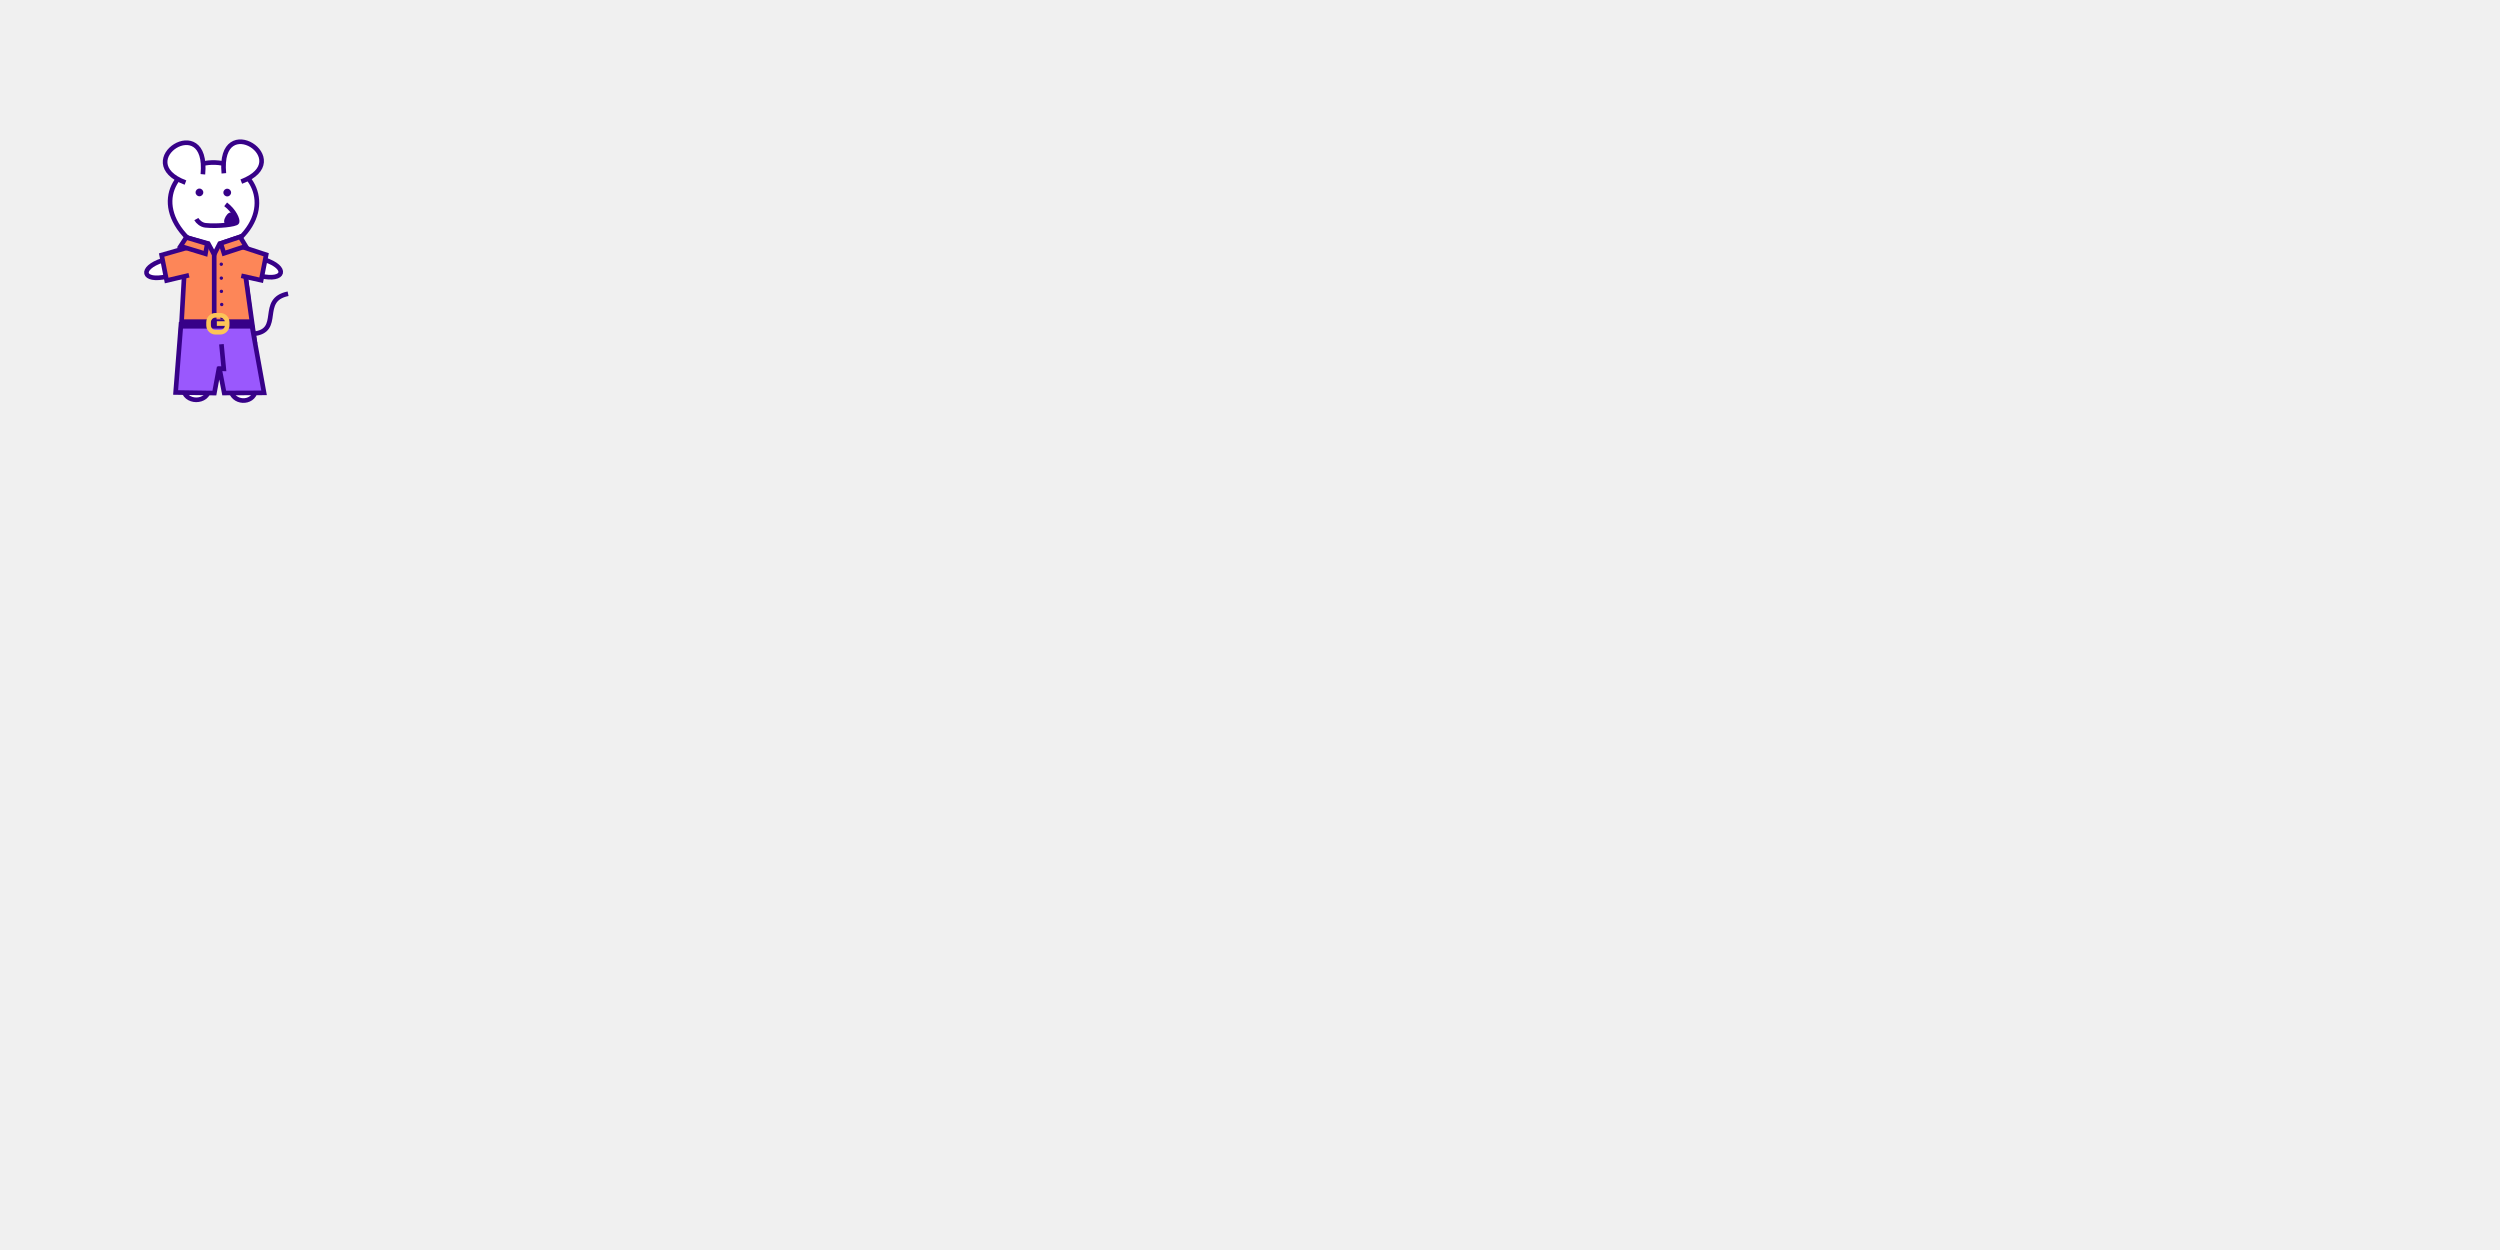
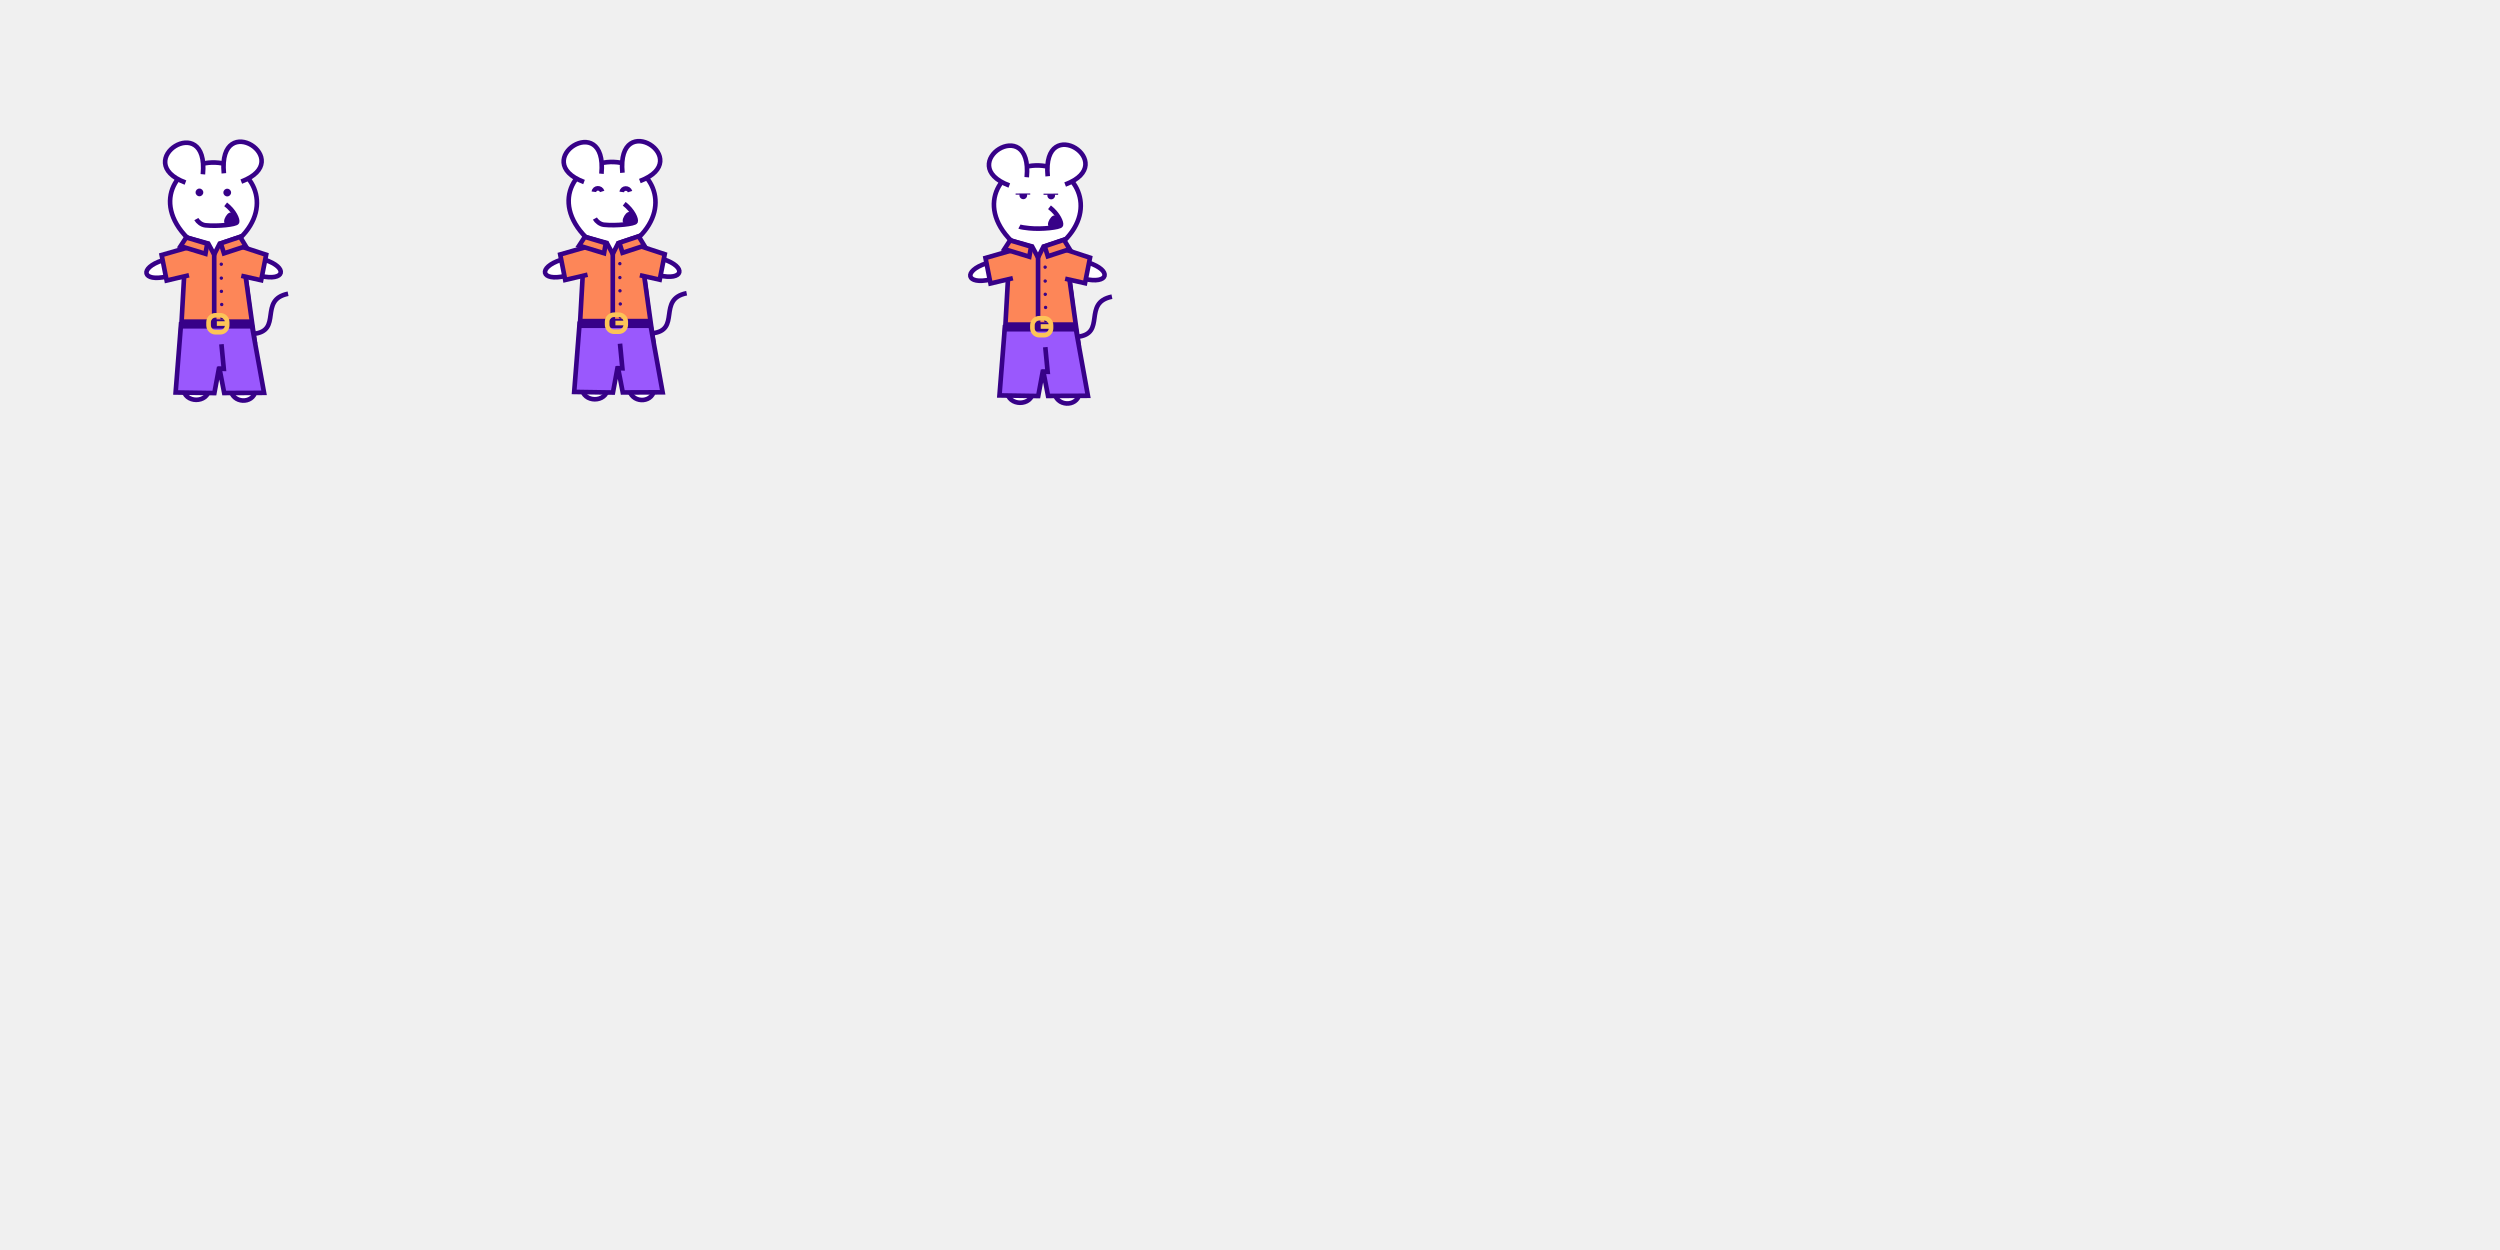
<svg xmlns="http://www.w3.org/2000/svg" xmlns:xlink="http://www.w3.org/1999/xlink" width="6480" height="3240" viewBox="0 0 540 270" version="1.1" id="svg1">
  <defs id="defs1">
    <linearGradient id="swatch44">
      <stop style="stop-color:#ff80f1;stop-opacity:1;" offset="0" id="stop44" />
    </linearGradient>
    <linearGradient id="swatch43">
      <stop style="stop-color:#ff80f1;stop-opacity:1;" offset="0" id="stop43" />
    </linearGradient>
    <pattern xlink:href="#pattern12" preserveAspectRatio="xMidYMid" id="pattern15" patternTransform="translate(-4.2089842e-6,-2.1347655e-5)" />
    <pattern xlink:href="#pattern11" preserveAspectRatio="xMidYMid" id="pattern13" patternTransform="translate(-4.2089842e-6,-1.1347656e-5)" />
    <pattern patternUnits="userSpaceOnUse" width="145.163" height="23.961" patternTransform="translate(194.6471,528.9346)" preserveAspectRatio="xMidYMid" id="pattern11">
      <rect style="fill:#ffffff;stroke:#6002ee;stroke-width:12;stroke-dasharray:none" id="rect11-6" width="133.163" height="11.961" x="6" y="6" rx="18" />
    </pattern>
    <pattern patternUnits="userSpaceOnUse" width="145.163" height="23.961" patternTransform="translate(194.6471,528.9346)" preserveAspectRatio="xMidYMid" id="pattern12">
      <rect style="fill:url(#pattern13);stroke:none" width="145.163" height="23.961" x="0" y="0" id="rect12" />
    </pattern>
    <pattern patternUnits="userSpaceOnUse" width="145.163" height="23.961" patternTransform="translate(194.6471,528.9346)" preserveAspectRatio="xMidYMid" id="pattern14">
      <rect style="fill:url(#pattern15);stroke:none" width="145.163" height="23.961" x="0" y="0" id="rect13" />
    </pattern>
  </defs>
  <g id="layer1">
    <path style="fill:#ffffff;fill-opacity:1;fill-rule:nonzero;stroke:#370188;stroke-width:1;stroke-dasharray:none;stroke-opacity:1" d="m 57.185,56.105 c 5.101,1.677 4.371,4.719 -0.921,3.495" id="path61-9-5" />
    <path style="fill:#ffffff;fill-opacity:1;fill-rule:nonzero;stroke:#370188;stroke-width:1;stroke-dasharray:none;stroke-opacity:1" d="m 35.094,56.237 c -5.101,1.677 -4.371,4.719 0.921,3.495" id="path61-93" />
    <path style="fill:#ffffff;fill-opacity:1;fill-rule:nonzero;stroke:#370188;stroke-width:1;stroke-dasharray:none;stroke-opacity:1" d="m 40.558,51.464 c -8.042,-8 -2.097,-16.656 5.934,-16.355 7.911,0.297 12.715,9.19 5.357,16.332 1.214,7.864 3.175,22.212 3.348,32.968 -0.514,2.943 -5.09,2.828 -5.429,-0.452 -0.339,-3.28 -4.413,-3.761 -4.592,-0.053 -0.159,3.295 -5.452,3.28 -5.588,-0.06 -0.799,-5.496 0.335,-24.406 0.969,-32.381 z" id="path49-6" />
    <path style="fill:#fd8658;fill-opacity:1;fill-rule:nonzero;stroke:#370188;stroke-width:1;stroke-dasharray:none;stroke-opacity:1" d="m 51.859,51.166 3.148,22.527 -16.021,-0.06 1.256,-22.358 4.741,1.326 1.276,2.374 1.169,-2.303 z" id="path56-7" />
    <path style="fill:#fd8658;fill-opacity:1;fill-rule:nonzero;stroke:#370188;stroke-width:1;stroke-dasharray:none;stroke-opacity:1" d="m 41.329,53.242 -6.417,1.842 1.082,5.508 4.828,-1.139" id="path57-2" />
    <path style="fill:#fd8658;fill-opacity:1;fill-rule:nonzero;stroke:#370188;stroke-width:1;stroke-dasharray:none;stroke-opacity:1" d="m 51.343,53.006 6.149,2.021 -1.082,5.508 -4.288,-0.966" id="path57-4-4" />
    <path style="fill:#fd8658;fill-opacity:1;fill-rule:nonzero;stroke:#370188;stroke-width:1;stroke-dasharray:none;stroke-opacity:1" d="m 40.23,51.283 -1.233,1.891 5.384,1.644 0.381,-2.179 z" id="path58-4" />
    <path style="fill:#fd8658;fill-opacity:1;fill-rule:nonzero;stroke:#370188;stroke-width:1;stroke-dasharray:none;stroke-opacity:1" d="m 47.698,52.557 4.163,-1.397 1.233,2.027 -4.72,1.537 z" id="path59-0" />
    <path style="fill:#ffffff;fill-opacity:1;fill-rule:nonzero;stroke:#370188;stroke-width:1;stroke-dasharray:none;stroke-opacity:1" d="m 46.268,54.509 1e-5,18.845" id="path60-3" />
    <circle style="fill:#370188;fill-opacity:1;stroke:#370188;stroke-width:0.251;stroke-opacity:1" id="path3-3-6-6-7-1" r="0.238" cy="68.606" cx="47.917" />
    <circle style="fill:#370188;fill-opacity:1;stroke:#370188;stroke-width:0.251;stroke-opacity:1" id="path3-3-6-6-7-0-4" r="0.238" cy="62.934" cx="47.825" />
    <circle style="fill:#370188;fill-opacity:1;stroke:#370188;stroke-width:0.251;stroke-opacity:1" id="path3-3-6-60-5-3-8" r="0.238" cy="65.772" cx="47.892" />
    <circle style="fill:#370188;fill-opacity:1;stroke:#370188;stroke-width:0.251;stroke-opacity:1" id="path3-3-6-6-7-0-0-8" r="0.238" cy="57.069" cx="47.796" />
    <circle style="fill:#370188;fill-opacity:1;stroke:#370188;stroke-width:0.251;stroke-opacity:1" id="path3-3-6-60-5-3-6-7" r="0.238" cy="60.075" cx="47.807" />
    <circle style="fill:#370188;fill-opacity:1;stroke:none;stroke-width:3.975;stroke-dasharray:none;stroke-opacity:1" id="path9-5-7-5" cx="43.078" cy="41.562" r="0.833" />
    <circle style="fill:#370188;fill-opacity:1;stroke:none;stroke-width:3.975;stroke-dasharray:none;stroke-opacity:1" id="path9-5-7-6-7" cx="49.082" cy="41.593" r="0.833" />
    <path style="fill:#ffffff;fill-opacity:1;stroke:#370188;stroke-width:1;stroke-dasharray:none;stroke-opacity:1" d="m 48.74,44.136 c 1.911,1.47 2.653,3.356 2.461,3.864 -0.186,0.493 -4.154,0.945 -6.832,0.665 -0.857,-0.09 -1.644,-0.763 -1.961,-1.339" id="path7-6" />
    <path style="fill:#370188;fill-opacity:1;stroke:#370188;stroke-width:1.026;stroke-dasharray:none;stroke-opacity:1" d="m 49.755,46.417 c -0.307,0.099 -0.879,0.963 -0.831,1.455 0.047,0.492 1.014,-0.061 1.014,-0.061 l 0.661,-0.18 -0.245,-0.733 c 0,0 -0.292,-0.58 -0.599,-0.481 z" id="path8-8" />
    <path style="fill:#ffffff;fill-opacity:1;fill-rule:nonzero;stroke:#370188;stroke-width:1;stroke-dasharray:none;stroke-opacity:1" d="m 40.059,39.435 c -12.232,-4.611 5.081,-15.808 3.764,-1.788" id="path67" />
    <path style="fill:#ffffff;fill-opacity:1;fill-rule:nonzero;stroke:#370188;stroke-width:1;stroke-dasharray:none;stroke-opacity:1" d="m 52.117,39.225 c 12.232,-4.611 -5.081,-15.808 -3.764,-1.788" id="path67-5" />
    <path style="fill:#9a58fd;fill-opacity:1;fill-rule:nonzero;stroke:#370188;stroke-width:1;stroke-dasharray:none;stroke-opacity:1" d="m 37.933,84.775 8.373,0.13 1.039,-5.629 1.08,5.61 8.614,-0.032 -2.663,-14.724 -15.282,-0.093 z" id="path55-9" />
    <path style="fill:#ffffff;fill-opacity:1;fill-rule:nonzero;stroke:#370188;stroke-width:2;stroke-dasharray:none;stroke-opacity:1" d="m 39.069,69.978 15.448,-10e-7" id="path69" />
    <rect style="fill:none;fill-opacity:1;fill-rule:nonzero;stroke:#fdc458;stroke-width:1;stroke-dasharray:none;stroke-opacity:1" id="rect68" width="4.018" height="3.661" x="45.052" y="68.103" rx="1.5" />
    <path style="fill:none;fill-opacity:1;fill-rule:nonzero;stroke:#fdc458;stroke-width:1;stroke-dasharray:none;stroke-opacity:1" d="m 46.838,69.889 h 2.054" id="path70" />
    <path style="fill:none;fill-opacity:1;fill-rule:nonzero;stroke:#370188;stroke-width:1;stroke-dasharray:none;stroke-opacity:1" d="m 47.021,79.637 1.319,0.035 -0.509,-5.318" id="path71" />
    <path style="fill:none;fill-opacity:1;fill-rule:nonzero;stroke:#370188;stroke-width:1;stroke-dasharray:none;stroke-opacity:1" d="m 54.723,72.114 c 6.407,-0.614 1.028,-7.368 7.502,-8.665" id="path72" />
+     <path style="fill:#ffffff;fill-opacity:1;fill-rule:nonzero;stroke:#370188;stroke-width:1;stroke-dasharray:none;stroke-opacity:1" d="m 235.137,56.739 c 5.101,1.677 4.371,4.719 -0.921,3.495" id="path61-9-5-3" />
+     <path style="fill:#ffffff;fill-opacity:1;fill-rule:nonzero;stroke:#370188;stroke-width:1;stroke-dasharray:none;stroke-opacity:1" d="m 213.046,56.871 c -5.101,1.677 -4.371,4.719 0.921,3.495" id="path61-93-0" />
+     <path style="fill:#ffffff;fill-opacity:1;fill-rule:nonzero;stroke:#370188;stroke-width:1;stroke-dasharray:none;stroke-opacity:1" d="m 218.51,52.098 c -8.042,-8 -2.097,-16.656 5.934,-16.355 7.911,0.297 12.715,9.19 5.357,16.332 1.214,7.864 3.175,22.212 3.348,32.968 -0.514,2.943 -5.09,2.828 -5.429,-0.452 -0.339,-3.28 -4.413,-3.761 -4.592,-0.053 -0.159,3.295 -5.452,3.28 -5.588,-0.06 -0.799,-5.496 0.335,-24.406 0.969,-32.381 z" id="path49-6-2" />
+     <path style="fill:#fd8658;fill-opacity:1;fill-rule:nonzero;stroke:#370188;stroke-width:1;stroke-dasharray:none;stroke-opacity:1" d="m 229.812,51.801 3.148,22.527 -16.021,-0.06 1.256,-22.358 4.741,1.326 1.276,2.374 1.169,-2.303 z" id="path56-7-1" />
+     <path style="fill:#fd8658;fill-opacity:1;fill-rule:nonzero;stroke:#370188;stroke-width:1;stroke-dasharray:none;stroke-opacity:1" d="m 219.282,53.877 -6.417,1.842 1.082,5.508 4.828,-1.139" id="path57-2-6" />
+     <path style="fill:#fd8658;fill-opacity:1;fill-rule:nonzero;stroke:#370188;stroke-width:1;stroke-dasharray:none;stroke-opacity:1" d="m 229.296,53.64 6.149,2.021 -1.082,5.508 -4.288,-0.966" id="path57-4-4-7" />
+     <path style="fill:#fd8658;fill-opacity:1;fill-rule:nonzero;stroke:#370188;stroke-width:1;stroke-dasharray:none;stroke-opacity:1" d="m 218.182,51.917 -1.233,1.891 5.384,1.644 0.381,-2.179 z" id="path58-4-6" />
+     <path style="fill:#fd8658;fill-opacity:1;fill-rule:nonzero;stroke:#370188;stroke-width:1;stroke-dasharray:none;stroke-opacity:1" d="m 225.65,53.191 4.163,-1.397 1.233,2.027 -4.72,1.537 z" id="path59-0-9" />
+     <path style="fill:#ffffff;fill-opacity:1;fill-rule:nonzero;stroke:#370188;stroke-width:1;stroke-dasharray:none;stroke-opacity:1" d="m 224.22,55.143 1e-5,18.845" id="path60-3-6" />
+     <circle style="fill:#370188;fill-opacity:1;stroke:#370188;stroke-width:0.251;stroke-opacity:1" id="path3-3-6-6-7-1-8" r="0.238" cy="69.24" cx="225.869" />
+     <circle style="fill:#370188;fill-opacity:1;stroke:#370188;stroke-width:0.251;stroke-opacity:1" id="path3-3-6-6-7-0-4-7" r="0.238" cy="63.568" cx="225.777" />
+     <circle style="fill:#370188;fill-opacity:1;stroke:#370188;stroke-width:0.251;stroke-opacity:1" id="path3-3-6-60-5-3-8-1" r="0.238" cy="66.406" cx="225.844" />
+     <circle style="fill:#370188;fill-opacity:1;stroke:#370188;stroke-width:0.251;stroke-opacity:1" id="path3-3-6-6-7-0-0-8-0" r="0.238" cy="57.704" cx="225.748" />
+     <circle style="fill:#370188;fill-opacity:1;stroke:#370188;stroke-width:0.251;stroke-opacity:1" id="path3-3-6-60-5-3-6-7-2" r="0.238" cy="60.709" cx="225.76" />
+     <path style="fill:#370188;fill-opacity:1;stroke:none;stroke-width:3.975;stroke-dasharray:none;stroke-opacity:1" id="path9-5-7-5-7" d="m 221.814,41.911 a 0.833,0.833 0 0 1 -0.285,0.953 0.833,0.833 0 0 1 -0.995,0 0.833,0.833 0 0 1 -0.285,-0.953 z" />
+     <path style="fill:#ffffff;fill-opacity:1;stroke:#370188;stroke-width:1;stroke-dasharray:none;stroke-opacity:1" d="m 226.692,44.771 c 1.911,1.47 2.653,3.356 2.461,3.864 -0.186,0.493 -4.154,0.945 -6.832,0.665 -0.857,-0.09 -1.858,-0.223 -2.122,-0.365" id="path7-6-33" />
+     <path style="fill:#370188;fill-opacity:1;stroke:#370188;stroke-width:1.026;stroke-dasharray:none;stroke-opacity:1" d="m 227.707,47.051 c -0.307,0.099 -0.879,0.963 -0.831,1.455 0.047,0.492 1.014,-0.061 1.014,-0.061 l 0.661,-0.18 -0.245,-0.733 c 0,0 -0.292,-0.58 -0.599,-0.481 z" id="path8-8-2" />
+     <path style="fill:#ffffff;fill-opacity:1;fill-rule:nonzero;stroke:#370188;stroke-width:1;stroke-dasharray:none;stroke-opacity:1" d="m 218.011,40.069 c -12.232,-4.611 5.081,-15.808 3.764,-1.788" id="path67-56" />
+     <path style="fill:#ffffff;fill-opacity:1;fill-rule:nonzero;stroke:#370188;stroke-width:1;stroke-dasharray:none;stroke-opacity:1" d="M 230.069,39.86 C 242.301,35.249 224.988,24.052 226.305,38.072" id="path67-5-1" />
+     <path style="fill:#9a58fd;fill-opacity:1;fill-rule:nonzero;stroke:#370188;stroke-width:1;stroke-dasharray:none;stroke-opacity:1" d="m 215.885,85.41 8.373,0.13 1.039,-5.629 1.08,5.61 8.614,-0.032 -2.663,-14.724 -15.282,-0.093 z" id="path55-9-7" />
+     <path style="fill:#ffffff;fill-opacity:1;fill-rule:nonzero;stroke:#370188;stroke-width:2;stroke-dasharray:none;stroke-opacity:1" d="m 217.022,70.612 15.448,-10e-7" id="path69-4" />
+     <rect style="fill:none;fill-opacity:1;fill-rule:nonzero;stroke:#fdc458;stroke-width:1;stroke-dasharray:none;stroke-opacity:1" id="rect68-1" width="4.018" height="3.661" x="223.004" y="68.737" rx="1.5" />
+     <path style="fill:none;fill-opacity:1;fill-rule:nonzero;stroke:#fdc458;stroke-width:1;stroke-dasharray:none;stroke-opacity:1" d="m 224.79,70.523 h 2.054" id="path70-1" />
+     <path style="fill:none;fill-opacity:1;fill-rule:nonzero;stroke:#370188;stroke-width:1;stroke-dasharray:none;stroke-opacity:1" d="m 224.974,80.271 1.319,0.035 -0.509,-5.318" id="path71-72" />
+     <path style="fill:none;fill-opacity:1;fill-rule:nonzero;stroke:#370188;stroke-width:1;stroke-dasharray:none;stroke-opacity:1" d="m 232.675,72.748 c 6.407,-0.614 1.028,-7.368 7.502,-8.665" id="path72-1" />
+     <path style="fill:#ffffff;fill-opacity:1;fill-rule:nonzero;stroke:#370188;stroke-width:1;stroke-dasharray:none;stroke-opacity:1" d="m 143.276,55.987 c 5.101,1.677 4.371,4.719 -0.921,3.495" id="path61-9-5-0" />
+     <path style="fill:#ffffff;fill-opacity:1;fill-rule:nonzero;stroke:#370188;stroke-width:1;stroke-dasharray:none;stroke-opacity:1" d="m 121.184,56.119 c -5.101,1.677 -4.371,4.719 0.921,3.495" id="path61-93-8" />
+     <path style="fill:#ffffff;fill-opacity:1;fill-rule:nonzero;stroke:#370188;stroke-width:1;stroke-dasharray:none;stroke-opacity:1" d="m 126.649,51.346 c -8.042,-8 -2.097,-16.656 5.934,-16.355 7.911,0.297 12.715,9.19 5.357,16.332 1.214,7.864 3.175,22.212 3.348,32.968 -0.514,2.943 -5.09,2.828 -5.429,-0.452 -0.339,-3.28 -4.413,-3.761 -4.592,-0.053 -0.159,3.295 -5.452,3.28 -5.588,-0.06 -0.799,-5.496 0.335,-24.406 0.969,-32.381 z" id="path49-6-5" />
+     <path style="fill:#fd8658;fill-opacity:1;fill-rule:nonzero;stroke:#370188;stroke-width:1;stroke-dasharray:none;stroke-opacity:1" d="m 137.95,51.048 3.148,22.527 -16.021,-0.06 1.256,-22.358 4.741,1.326 1.276,2.374 1.169,-2.303 z" id="path56-7-2" />
+     <path style="fill:#fd8658;fill-opacity:1;fill-rule:nonzero;stroke:#370188;stroke-width:1;stroke-dasharray:none;stroke-opacity:1" d="m 127.42,53.124 -6.417,1.842 1.082,5.508 4.828,-1.139" id="path57-2-3" />
+     <path style="fill:#fd8658;fill-opacity:1;fill-rule:nonzero;stroke:#370188;stroke-width:1;stroke-dasharray:none;stroke-opacity:1" d="m 137.434,52.888 6.149,2.021 -1.082,5.508 -4.288,-0.966" id="path57-4-4-0" />
+     <path style="fill:#fd8658;fill-opacity:1;fill-rule:nonzero;stroke:#370188;stroke-width:1;stroke-dasharray:none;stroke-opacity:1" d="m 126.321,51.165 -1.233,1.891 5.384,1.644 0.381,-2.179 z" id="path58-4-2" />
+     <path style="fill:#fd8658;fill-opacity:1;fill-rule:nonzero;stroke:#370188;stroke-width:1;stroke-dasharray:none;stroke-opacity:1" d="m 133.788,52.439 4.163,-1.397 1.233,2.027 -4.72,1.537 z" id="path59-0-6" />
+     <path style="fill:#ffffff;fill-opacity:1;fill-rule:nonzero;stroke:#370188;stroke-width:1;stroke-dasharray:none;stroke-opacity:1" d="m 132.359,54.391 1e-5,18.845" id="path60-3-4" />
+     <circle style="fill:#370188;fill-opacity:1;stroke:#370188;stroke-width:0.251;stroke-opacity:1" id="path3-3-6-6-7-1-6" r="0.238" cy="68.488" cx="134.008" />
+     <circle style="fill:#370188;fill-opacity:1;stroke:#370188;stroke-width:0.251;stroke-opacity:1" id="path3-3-6-6-7-0-4-4" r="0.238" cy="62.816" cx="133.916" />
+     <circle style="fill:#370188;fill-opacity:1;stroke:#370188;stroke-width:0.251;stroke-opacity:1" id="path3-3-6-60-5-3-8-4" r="0.238" cy="65.654" cx="133.983" />
+     <circle style="fill:#370188;fill-opacity:1;stroke:#370188;stroke-width:0.251;stroke-opacity:1" id="path3-3-6-6-7-0-0-8-7" r="0.238" cy="56.951" cx="133.887" />
+     <circle style="fill:#370188;fill-opacity:1;stroke:#370188;stroke-width:0.251;stroke-opacity:1" id="path3-3-6-60-5-3-6-7-3" r="0.238" cy="59.957" cx="133.898" />
+     <path style="fill:#ffffff;fill-opacity:1;stroke:#370188;stroke-width:1;stroke-dasharray:none;stroke-opacity:1" d="m 134.831,44.018 c 1.911,1.47 2.653,3.356 2.461,3.864 -0.186,0.493 -4.154,0.945 -6.832,0.665 -0.857,-0.09 -1.644,-0.763 -1.961,-1.339" id="path7-6-3" />
+     <path style="fill:#370188;fill-opacity:1;stroke:#370188;stroke-width:1.026;stroke-dasharray:none;stroke-opacity:1" d="m 135.846,46.299 c -0.307,0.099 -0.879,0.963 -0.831,1.455 0.047,0.492 1.014,-0.061 1.014,-0.061 l 0.661,-0.18 -0.245,-0.733 c 0,0 -0.292,-0.58 -0.599,-0.481 z" id="path8-8-8" />
+     <path style="fill:#ffffff;fill-opacity:1;fill-rule:nonzero;stroke:#370188;stroke-width:1;stroke-dasharray:none;stroke-opacity:1" d="m 126.15,39.317 c -12.232,-4.611 5.081,-15.808 3.764,-1.788" id="path67-0" />
+     <path style="fill:#ffffff;fill-opacity:1;fill-rule:nonzero;stroke:#370188;stroke-width:1;stroke-dasharray:none;stroke-opacity:1" d="M 138.208,39.107 C 150.44,34.497 133.127,23.3 134.444,37.319" id="path67-5-6" />
+     <path style="fill:#9a58fd;fill-opacity:1;fill-rule:nonzero;stroke:#370188;stroke-width:1;stroke-dasharray:none;stroke-opacity:1" d="m 124.024,84.657 8.373,0.13 1.039,-5.629 1.08,5.61 8.614,-0.032 -2.663,-14.724 -15.282,-0.093 z" id="path55-9-6" />
+     <path style="fill:#ffffff;fill-opacity:1;fill-rule:nonzero;stroke:#370188;stroke-width:2;stroke-dasharray:none;stroke-opacity:1" d="m 125.16,69.86 15.448,-10e-7" id="path69-3" />
+     <rect style="fill:none;fill-opacity:1;fill-rule:nonzero;stroke:#fdc458;stroke-width:1;stroke-dasharray:none;stroke-opacity:1" id="rect68-0" width="4.018" height="3.661" x="131.143" y="67.985" rx="1.5" />
+     <path style="fill:none;fill-opacity:1;fill-rule:nonzero;stroke:#fdc458;stroke-width:1;stroke-dasharray:none;stroke-opacity:1" d="m 132.929,69.771 h 2.054" id="path70-7" />
+     <path style="fill:none;fill-opacity:1;fill-rule:nonzero;stroke:#370188;stroke-width:1;stroke-dasharray:none;stroke-opacity:1" d="m 133.112,79.519 1.319,0.035 -0.509,-5.318" id="path71-7" />
+     <path style="fill:none;fill-opacity:1;fill-rule:nonzero;stroke:#370188;stroke-width:1;stroke-dasharray:none;stroke-opacity:1" d="m 140.814,71.996 c 6.407,-0.614 1.028,-7.368 7.502,-8.665" id="path72-8" />
+     <path style="fill:none;stroke:#370188;stroke-width:1" d="m 128.283,41.427 c 0.126,-0.968 1.493,-1.001 1.786,-0.074" id="path1" />
+     <path style="fill:none;stroke:#370188;stroke-width:1" d="m 134.305,41.466 c 0.126,-0.968 1.493,-1.001 1.786,-0.074" id="path1-0" />
+     <path style="fill:#370188;fill-opacity:1;stroke:#370188;stroke-width:0.25;stroke-linecap:butt;stroke-dasharray:none;stroke-opacity:1" d="m 219.373,41.924 3.156,-0.014" id="path18-6" />
+     <path style="fill:#370188;fill-opacity:1;stroke:none;stroke-width:3.975;stroke-dasharray:none;stroke-opacity:1" id="path9-5-7-5-7-6" d="m 227.842,41.947 a 0.833,0.833 0 0 1 -0.285,0.953 0.833,0.833 0 0 1 -0.995,0 0.833,0.833 0 0 1 -0.285,-0.953 z" />
+     <path style="fill:#370188;fill-opacity:1;stroke:#370188;stroke-width:0.25;stroke-linecap:butt;stroke-dasharray:none;stroke-opacity:1" d="m 225.402,41.959 3.156,-0.014" id="path18-6-3" />
  </g>
</svg>
